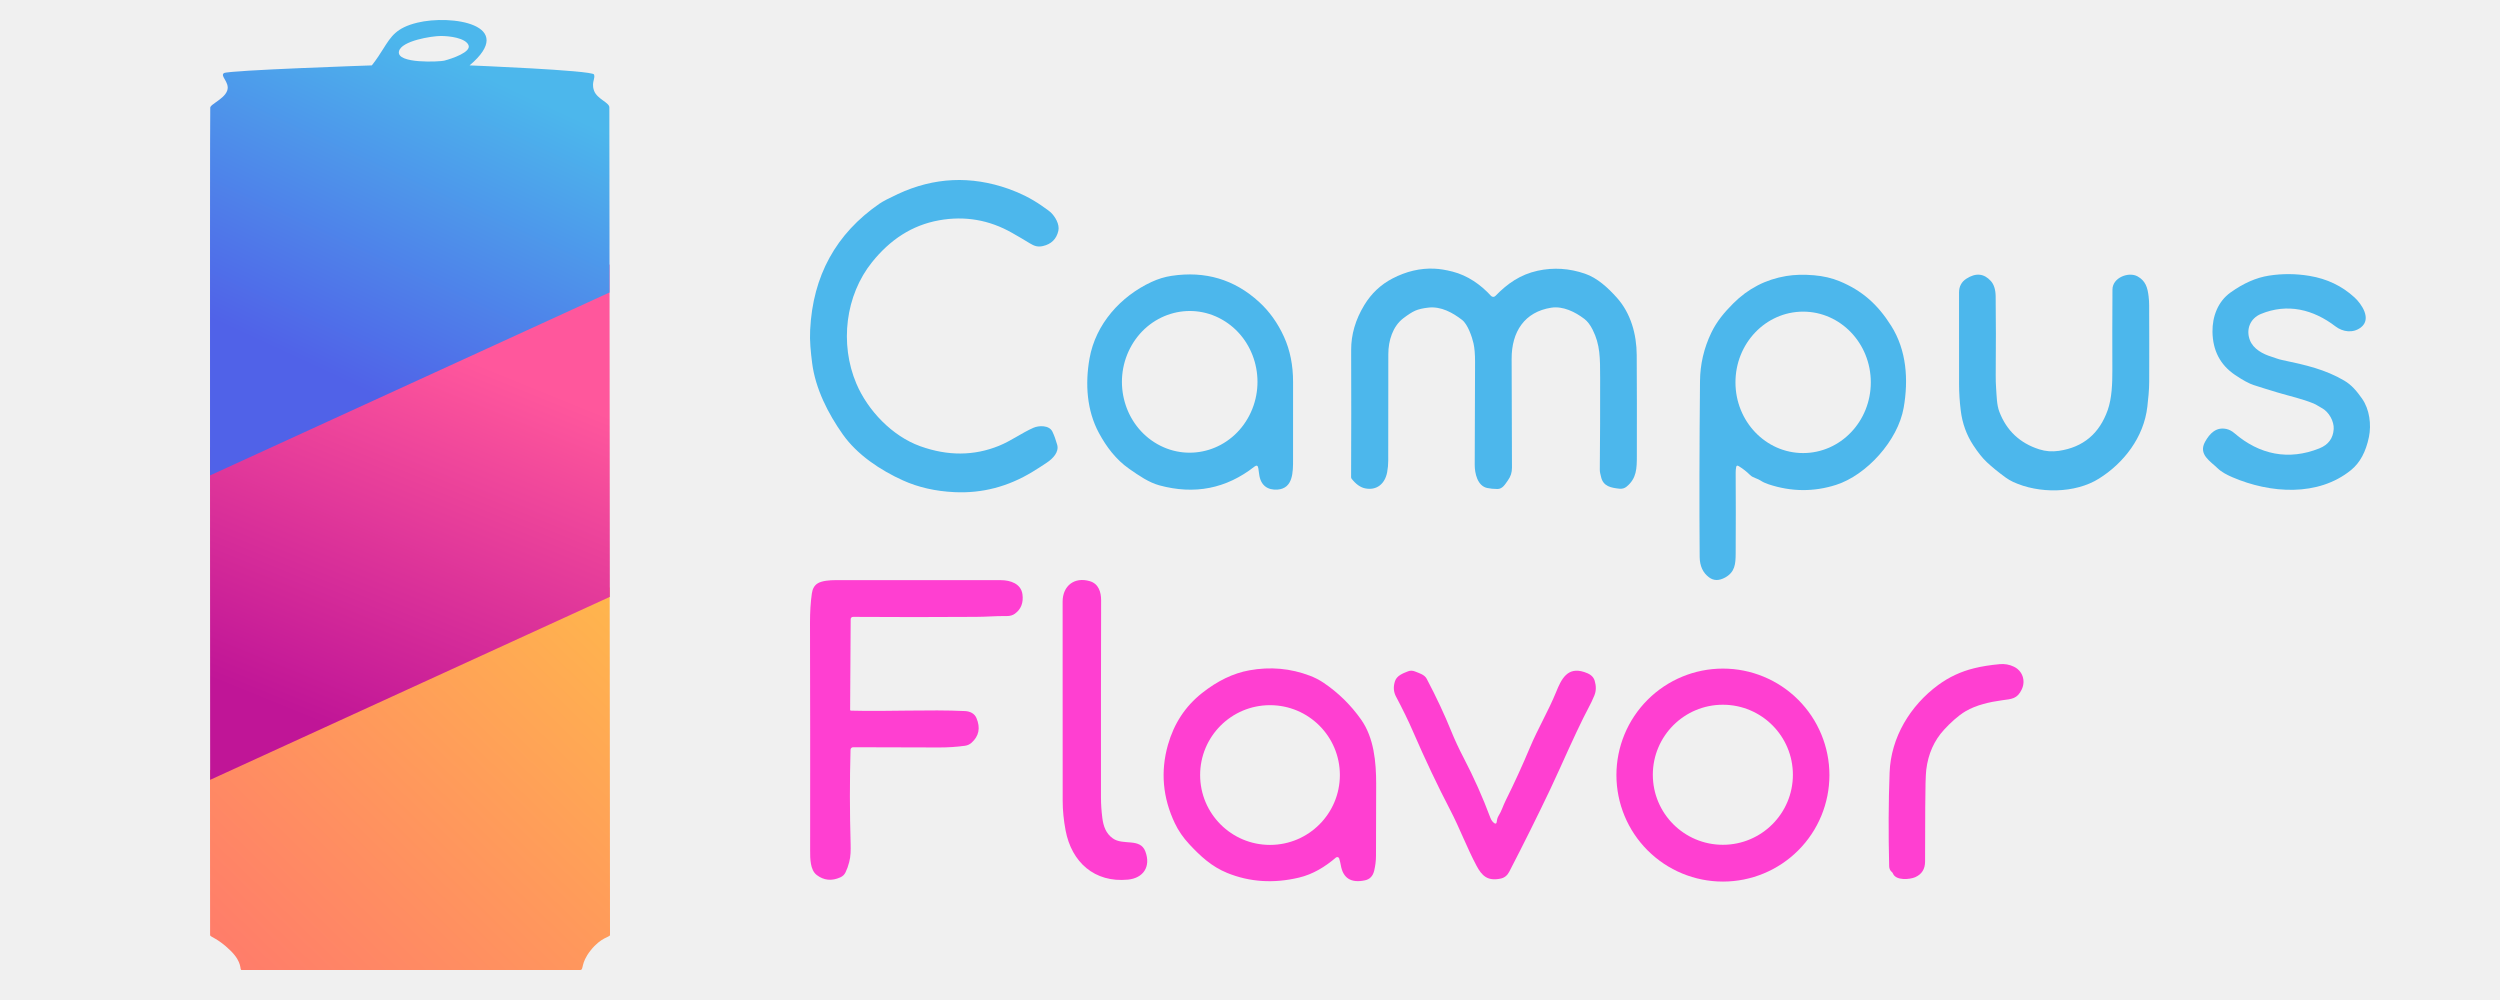
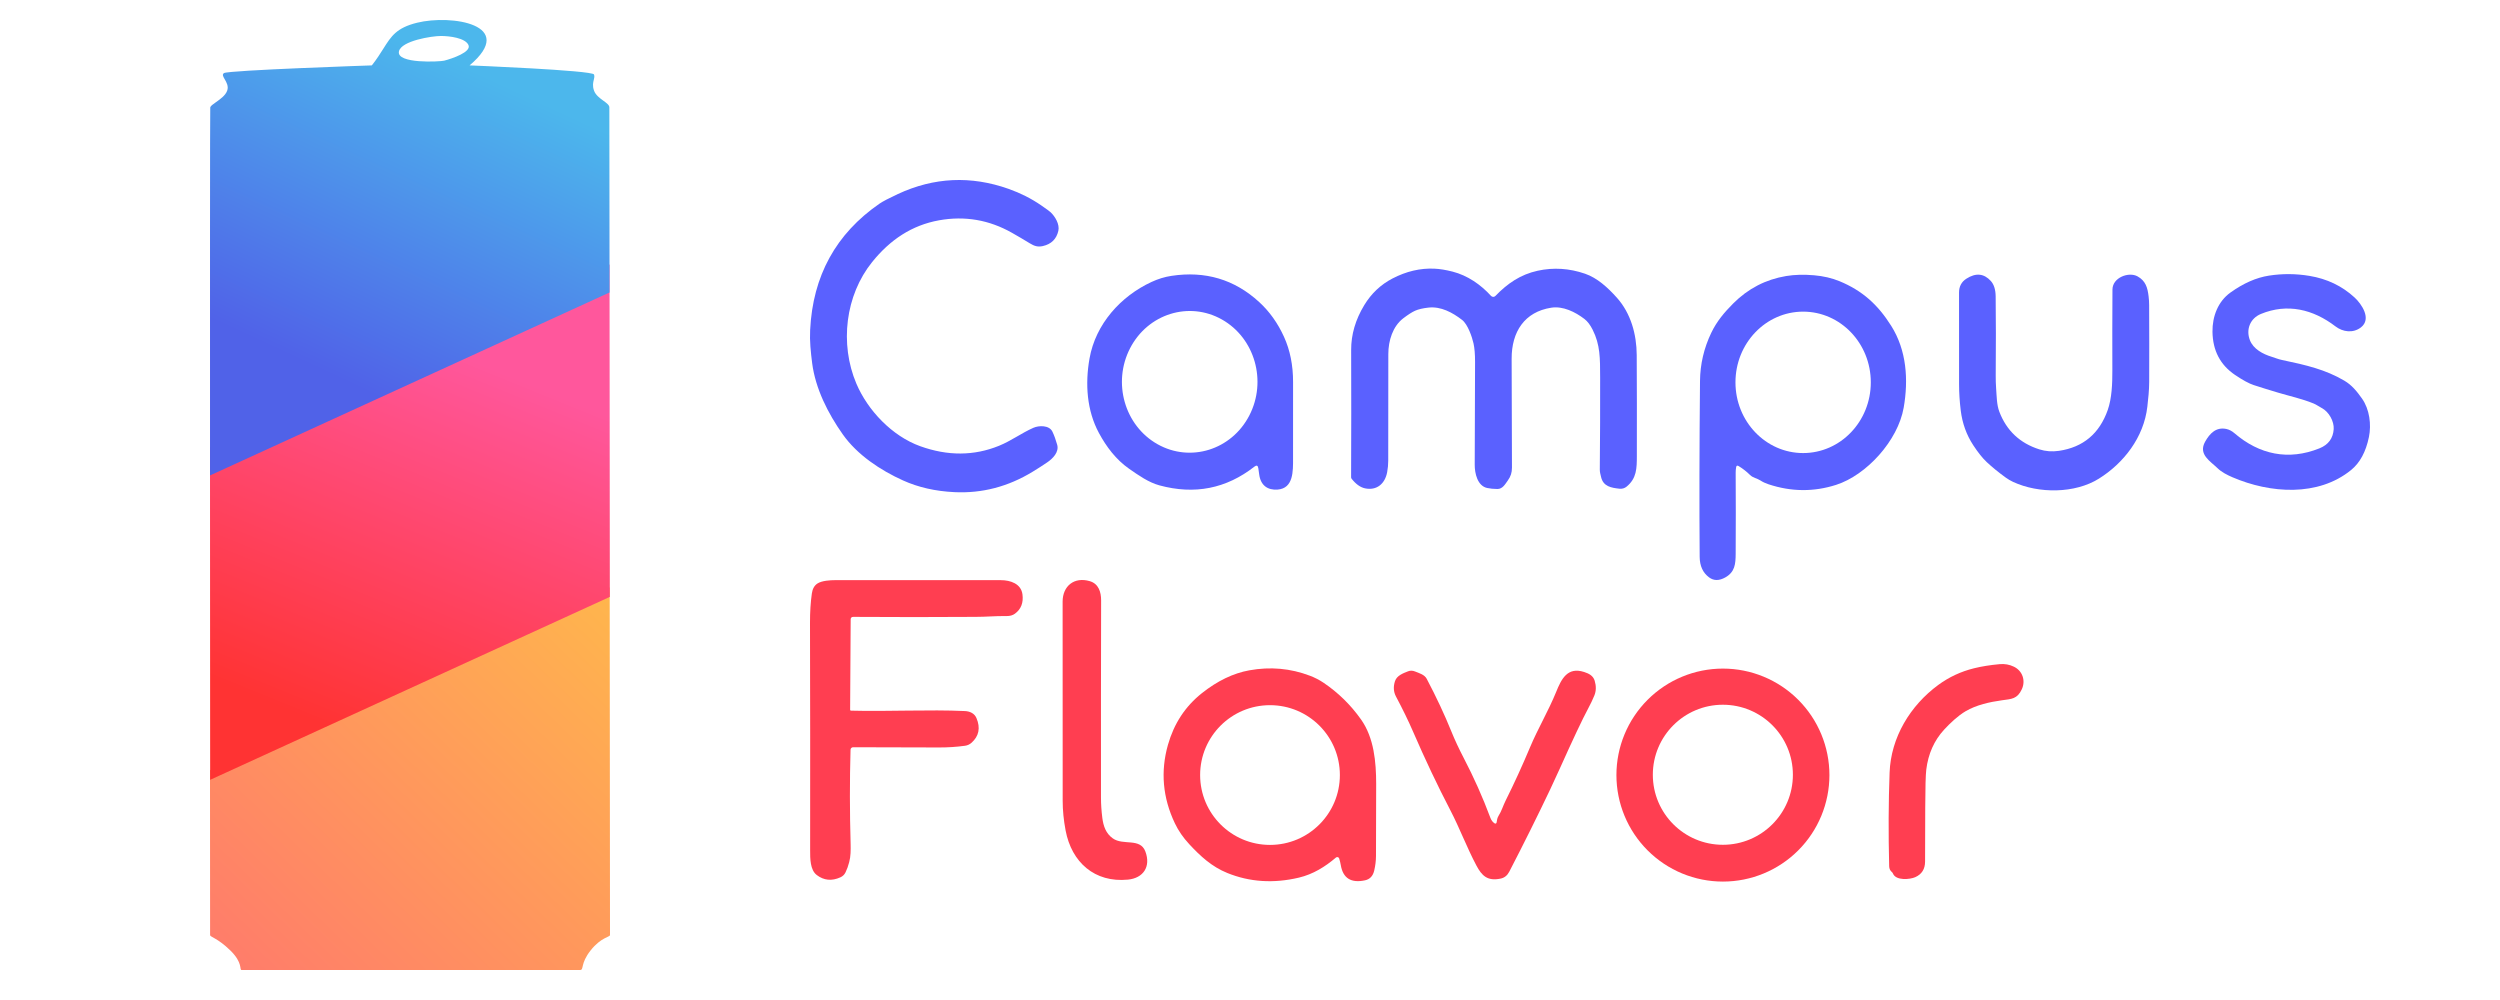
<svg xmlns="http://www.w3.org/2000/svg" width="250" height="100" viewBox="0 0 250 100" fill="none">
-   <g clip-path="url(#clip0_3_48)">
-     <path d="M90.293 48.04C88.061 47.031 85.73 45.494 84.279 43.439C82.787 41.327 81.548 38.861 81.217 36.33C81.144 35.777 81.085 35.216 81.04 34.65C80.997 34.106 80.989 33.557 81.015 33C81.28 27.587 83.591 23.376 87.948 20.367C88.277 20.142 88.892 19.82 89.792 19.401C93.401 17.724 97.089 17.553 100.856 18.886C102.045 19.307 103.134 19.857 104.121 20.537C104.643 20.896 104.959 21.128 105.068 21.232C105.509 21.649 105.983 22.43 105.835 23.083C105.647 23.907 105.13 24.415 104.282 24.607C103.776 24.721 103.433 24.609 102.964 24.321C102.418 23.985 101.827 23.638 101.192 23.278C98.909 21.985 96.481 21.569 93.908 22.03C91.183 22.521 89.009 23.975 87.212 26.207C84.537 29.529 83.95 34.382 85.635 38.359C86.775 41.046 89.21 43.608 92.022 44.62C94.772 45.61 97.399 45.597 99.903 44.578C101.129 44.078 102.154 43.305 103.335 42.782C103.883 42.538 104.923 42.5 105.243 43.167C105.421 43.54 105.58 43.977 105.72 44.478C105.923 45.212 105.277 45.862 104.718 46.239C104.258 46.552 103.776 46.861 103.273 47.168C100.822 48.665 98.214 49.348 95.449 49.215C93.541 49.125 91.823 48.733 90.293 48.04Z" fill="#4CB7EC" />
-     <path d="M160.108 47.701C160.052 47.444 159.978 47.241 159.98 46.959C160.009 43.854 160.021 40.787 160.014 37.759C160.009 35.812 160.029 34.484 159.259 32.961C159.018 32.484 158.747 32.131 158.447 31.9C157.52 31.188 156.291 30.587 155.125 30.77C152.465 31.186 151.154 33.163 151.164 35.883C151.179 39.529 151.189 43.152 151.196 46.751C151.196 47.269 151.075 47.644 150.777 48.056C150.504 48.434 150.258 48.9 149.74 48.9C149.359 48.899 149.017 48.865 148.713 48.798C147.745 48.585 147.468 47.333 147.472 46.473C147.486 43.075 147.497 39.646 147.506 36.186C147.507 35.418 147.455 34.802 147.351 34.338C147.21 33.707 146.782 32.433 146.208 31.991C145.244 31.247 144.091 30.625 142.855 30.759C142.293 30.819 141.841 30.925 141.501 31.077C141.197 31.215 140.807 31.465 140.331 31.827C139.275 32.632 138.834 34.061 138.832 35.405C138.824 39.114 138.821 42.67 138.823 46.072C138.823 46.449 138.787 46.829 138.717 47.213C138.5 48.384 137.67 49.077 136.508 48.835C136.039 48.738 135.591 48.419 135.163 47.877C135.129 47.833 135.11 47.778 135.11 47.721C135.129 43.465 135.131 39.226 135.116 35.004C135.109 33.461 135.546 31.964 136.427 30.512C137.134 29.346 138.076 28.457 139.254 27.846C140.634 27.131 142.028 26.804 143.437 26.866C143.97 26.889 144.576 26.988 145.255 27.161C146.75 27.545 148.067 28.452 149.101 29.588C149.129 29.619 149.163 29.643 149.201 29.66C149.238 29.678 149.279 29.687 149.319 29.688C149.36 29.688 149.401 29.68 149.439 29.665C149.477 29.649 149.511 29.625 149.54 29.595C150.764 28.33 152.056 27.448 153.774 27.072C155.351 26.729 156.93 26.829 158.509 27.373C159.72 27.791 160.766 28.739 161.698 29.782C163.086 31.339 163.661 33.433 163.672 35.507C163.69 38.57 163.694 41.937 163.685 45.609C163.683 46.837 163.666 47.837 162.664 48.66C162.455 48.832 162.211 48.902 161.934 48.87C161.139 48.78 160.325 48.658 160.108 47.701Z" fill="#4CB7EC" />
-     <path d="M227.168 35.678C227.507 35.78 227.809 35.916 228.167 35.991C230.653 36.51 232.552 36.963 234.424 38.061C235.185 38.508 235.688 39.132 236.2 39.856C236.955 40.925 237.149 42.456 236.893 43.701C236.59 45.177 235.998 46.276 235.117 46.996C231.813 49.692 227.02 49.348 223.249 47.726C222.727 47.502 222.162 47.218 221.751 46.817C221.03 46.114 219.8 45.441 220.512 44.17C220.979 43.335 221.618 42.68 222.635 42.897C222.915 42.957 223.182 43.096 223.437 43.314C225.935 45.463 228.849 46.077 231.943 44.835C232.837 44.475 233.312 43.834 233.369 42.91C233.416 42.147 232.906 41.18 232.164 40.797C231.885 40.653 231.651 40.468 231.357 40.348C230.169 39.864 228.975 39.614 227.773 39.254C226.923 39 226.121 38.751 225.366 38.506C224.9 38.354 224.28 38.016 223.505 37.494C222.026 36.497 221.274 35.058 221.248 33.176C221.228 31.639 221.804 30.145 223.043 29.256C224.343 28.323 225.631 27.758 226.907 27.561C228.243 27.354 229.587 27.363 230.941 27.587C232.705 27.878 234.212 28.601 235.462 29.754C236.157 30.395 237.191 31.891 236.093 32.739C235.317 33.34 234.288 33.206 233.55 32.641C231.312 30.929 228.737 30.305 226.091 31.395C225.036 31.83 224.571 32.919 224.987 34.011C225.328 34.902 226.289 35.41 227.168 35.678Z" fill="#4CB7EC" />
-     <path d="M201.312 48.192C201.054 48.073 200.806 47.927 200.57 47.755C199.854 47.237 199.226 46.725 198.685 46.22C198.262 45.826 197.809 45.261 197.327 44.524C196.649 43.491 196.231 42.333 196.074 41.05C195.964 40.155 195.908 39.285 195.907 38.44C195.904 35.411 195.903 32.349 195.903 29.253C195.903 28.646 196.149 28.184 196.641 27.868C197.582 27.263 198.396 27.341 199.084 28.1C199.397 28.447 199.558 28.96 199.566 29.641C199.595 32.013 199.597 34.645 199.572 37.537C199.568 37.983 199.582 38.421 199.613 38.85C199.672 39.615 199.666 40.471 199.934 41.174C200.656 43.063 201.988 44.317 203.93 44.935C204.56 45.136 205.218 45.185 205.906 45.083C208.32 44.723 209.943 43.361 210.775 40.997C211.182 39.843 211.24 38.354 211.235 37.082C211.225 34.386 211.229 31.675 211.246 28.948C211.254 27.756 212.87 27.154 213.746 27.632C214.563 28.079 214.759 28.765 214.861 29.643C214.896 29.942 214.914 30.231 214.915 30.509C214.928 33.081 214.929 35.645 214.919 38.202C214.915 39.031 214.829 39.849 214.736 40.656C214.388 43.742 212.357 46.326 209.886 47.867C207.502 49.357 203.882 49.381 201.312 48.192Z" fill="#4CB7EC" />
-     <path fill-rule="evenodd" clip-rule="evenodd" d="M125.444 46.661C125.66 46.493 125.789 46.547 125.832 46.824C125.861 47.008 125.89 47.213 125.919 47.438C126.058 48.538 126.768 49.036 127.766 48.958C129.313 48.835 129.309 47.202 129.305 45.938C129.305 45.901 129.305 45.865 129.305 45.828C129.301 43.446 129.302 40.904 129.307 38.202C129.31 36.526 129.008 35.019 128.401 33.684C127.776 32.309 126.948 31.149 125.917 30.204C123.451 27.942 120.523 27.07 117.136 27.587C116.473 27.688 115.812 27.89 115.154 28.195C112.071 29.622 109.56 32.402 108.952 35.849C108.5 38.403 108.684 41.07 109.897 43.307C110.639 44.679 111.589 45.952 112.907 46.873L112.933 46.892C113.891 47.559 114.874 48.244 115.938 48.535C119.456 49.492 122.625 48.868 125.444 46.661ZM115.746 44.417C112.454 42.557 111.23 38.26 113.011 34.818C114.792 31.376 118.905 30.093 122.196 31.952C125.488 33.812 126.712 38.11 124.931 41.552C123.15 44.994 119.037 46.276 115.746 44.417Z" fill="#4CB7EC" />
-     <path fill-rule="evenodd" clip-rule="evenodd" d="M173.567 47.291C173.565 47.103 173.58 46.914 173.612 46.724C173.639 46.563 173.721 46.523 173.857 46.604C174.275 46.857 174.658 47.156 175.007 47.501C175.182 47.673 175.388 47.753 175.597 47.835C175.748 47.895 175.902 47.955 176.047 48.05C176.277 48.201 176.548 48.328 176.859 48.43C179.124 49.182 181.374 49.201 183.608 48.487C186.648 47.515 189.791 44.067 190.368 40.771C190.857 37.972 190.663 35.026 189.117 32.578C187.767 30.438 186.216 29.057 183.951 28.12C183.187 27.805 182.335 27.607 181.395 27.526C180.38 27.439 179.456 27.465 178.622 27.602C176.573 27.944 174.807 28.857 173.324 30.344C172.45 31.22 171.683 32.117 171.124 33.286C170.392 34.817 170.017 36.421 170.001 38.098C169.938 44.75 169.927 50.614 169.967 55.688C169.975 56.596 170.29 57.281 170.913 57.741C171.379 58.086 171.918 58.086 172.533 57.741C173.491 57.2 173.559 56.407 173.567 55.397C173.584 52.604 173.584 49.902 173.567 47.291ZM187.081 38.235C187.081 42.141 184.051 45.306 180.313 45.306C176.576 45.306 173.546 42.141 173.546 38.235C173.546 34.33 176.576 31.164 180.313 31.164C184.051 31.164 187.081 34.33 187.081 38.235Z" fill="#4CB7EC" />
-     <path d="M85.114 71.065C88.732 71.166 92.941 70.937 96.489 71.106C96.992 71.129 97.447 71.335 97.647 71.811C98.061 72.79 97.896 73.611 97.154 74.275C96.966 74.442 96.749 74.542 96.502 74.576C95.661 74.691 94.799 74.748 93.915 74.747C91.022 74.742 88.154 74.734 85.31 74.724C85.243 74.724 85.179 74.75 85.131 74.796C85.083 74.843 85.055 74.906 85.054 74.973C84.967 78.051 84.97 81.196 85.063 84.409C85.072 84.695 85.07 84.995 85.055 85.311C85.043 85.612 84.997 85.913 84.919 86.215C84.823 86.59 84.702 86.929 84.554 87.232C84.442 87.462 84.271 87.628 84.041 87.732C83.176 88.122 82.388 88.046 81.677 87.504C81.012 86.997 81.012 85.862 81.014 85.045C81.024 77.13 81.019 69.541 81 62.278C80.998 61.207 81.059 60.23 81.185 59.346C81.251 58.879 81.441 58.545 81.754 58.345C82.19 58.065 83.016 58.016 83.533 58.014C88.889 58.01 94.407 58.011 100.087 58.016C101.046 58.018 102.105 58.374 102.245 59.429C102.358 60.271 102.108 60.917 101.495 61.368C101.276 61.531 100.995 61.611 100.651 61.607C100.111 61.602 99.582 61.613 99.065 61.642C98.576 61.668 98.069 61.683 97.543 61.687C93.472 61.715 89.401 61.716 85.33 61.688C85.156 61.687 85.069 61.773 85.067 61.947L85.013 70.962C85.011 71.029 85.045 71.064 85.114 71.065Z" fill="#FF3FD1" />
-     <path d="M110.232 81.787C110.335 82.606 110.588 83.346 111.278 83.836C112.322 84.583 114.015 83.754 114.538 85.152C115.108 86.677 114.323 87.814 112.791 87.963C109.462 88.286 107.16 86.225 106.56 83.047C106.367 82.025 106.269 81.04 106.268 80.092C106.258 73.624 106.256 66.98 106.262 60.159C106.264 58.615 107.407 57.653 108.982 58.117C109.867 58.378 110.114 59.214 110.112 60.038C110.096 66.254 110.092 72.834 110.098 79.777C110.099 80.42 110.144 81.09 110.232 81.787Z" fill="#FF3FD1" />
-     <path d="M191.522 87.718C190.998 87.95 189.59 88.091 189.293 87.349C189.272 87.296 189.239 87.25 189.195 87.213C189.017 87.065 188.924 86.871 188.917 86.629C188.834 83.35 188.849 80.226 188.96 77.257C189.09 73.736 191.025 70.554 193.826 68.495C194.901 67.706 196.096 67.149 197.411 66.825C198.16 66.639 199.015 66.503 199.976 66.415C200.474 66.369 200.947 66.455 201.393 66.671C202.25 67.085 202.581 68.057 202.186 68.917C201.729 69.91 201.156 69.895 200.205 70.027C198.961 70.198 197.631 70.495 196.564 71.121C195.801 71.567 194.995 72.331 194.411 72.966C193.415 74.05 192.82 75.383 192.627 76.967C192.565 77.482 192.53 78.746 192.524 80.758C192.519 82.578 192.513 84.377 192.508 86.155C192.507 86.907 192.178 87.428 191.522 87.718Z" fill="#FF3FD1" />
-     <path d="M149.467 82.341C149.484 82.352 149.504 82.359 149.525 82.361C149.545 82.362 149.566 82.358 149.585 82.35C149.604 82.341 149.621 82.328 149.633 82.312C149.646 82.295 149.654 82.276 149.657 82.255C149.692 82.028 149.727 81.789 149.851 81.591C150.155 81.118 150.306 80.576 150.561 80.064C151.414 78.355 152.227 76.579 153.001 74.736C153.794 72.846 154.848 71.082 155.61 69.207C156.129 67.925 156.734 66.656 158.409 67.198C158.878 67.35 159.313 67.56 159.467 68.069C159.629 68.606 159.619 69.098 159.438 69.545C159.268 69.961 159.059 70.399 158.812 70.859C158.244 71.915 157.305 73.905 155.993 76.829C155.678 77.532 155.36 78.222 155.038 78.9C153.727 81.657 152.354 84.417 150.921 87.18C150.726 87.554 150.44 87.781 150.061 87.86C148.751 88.136 148.183 87.576 147.643 86.558C146.677 84.738 145.971 82.827 145.042 81.04C143.757 78.573 142.507 75.934 141.29 73.126C140.841 72.09 140.278 70.933 139.6 69.656C139.351 69.185 139.318 68.672 139.499 68.116C139.682 67.556 140.31 67.326 140.805 67.132C141.028 67.044 141.262 67.049 141.505 67.148C141.914 67.315 142.446 67.457 142.668 67.875C143.631 69.702 144.453 71.456 145.133 73.138C145.477 73.985 145.885 74.862 146.358 75.77C147.383 77.733 148.276 79.736 149.037 81.779C149.13 82.031 149.273 82.218 149.467 82.341Z" fill="#FF3FD1" />
-     <path fill-rule="evenodd" clip-rule="evenodd" d="M179.823 85.039C181.82 83.042 182.942 80.333 182.942 77.508C182.942 74.684 181.82 71.975 179.823 69.978C177.826 67.981 175.117 66.859 172.292 66.859C169.468 66.859 166.759 67.981 164.762 69.978C162.764 71.975 161.642 74.684 161.642 77.508C161.642 80.333 162.764 83.042 164.762 85.039C166.759 87.036 169.468 88.158 172.292 88.158C175.117 88.158 177.826 87.036 179.823 85.039ZM179.289 77.476C179.289 81.344 176.153 84.479 172.286 84.479C168.418 84.479 165.283 81.344 165.283 77.476C165.283 73.609 168.418 70.474 172.286 70.474C176.153 70.474 179.289 73.609 179.289 77.476Z" fill="#FF3FD1" />
-     <path fill-rule="evenodd" clip-rule="evenodd" d="M133.868 85.764C133.892 85.788 133.909 85.817 133.919 85.849C133.99 86.081 134.044 86.306 134.081 86.523C134.305 87.826 135.111 88.329 136.499 88.032C136.986 87.928 137.294 87.604 137.421 87.06C137.537 86.564 137.597 86.077 137.599 85.6C137.612 83.46 137.618 81.057 137.617 78.391C137.615 76.204 137.403 73.782 136.104 71.947C135.073 70.491 133.826 69.269 132.366 68.282C131.946 67.998 131.487 67.761 130.989 67.572C129.044 66.832 127.025 66.652 124.933 67.032C123.324 67.323 121.742 68.085 120.188 69.318C118.529 70.635 117.398 72.356 116.795 74.482C116.038 77.154 116.27 79.772 117.489 82.334C117.839 83.07 118.315 83.761 118.916 84.408C120.036 85.618 121.185 86.673 122.731 87.299C124.972 88.208 127.359 88.362 129.893 87.762C131.302 87.427 132.506 86.683 133.596 85.754C133.622 85.732 133.652 85.717 133.684 85.71C133.717 85.703 133.751 85.704 133.783 85.714C133.815 85.723 133.844 85.741 133.868 85.764ZM133.987 77.504C133.987 81.363 130.859 84.491 127 84.491C123.141 84.491 120.013 81.363 120.013 77.504C120.013 73.645 123.141 70.517 127 70.517C130.859 70.517 133.987 73.645 133.987 77.504Z" fill="#FF3FD1" />
-     <path d="M21.01 93.503L21.009 92.925C21.007 90.422 21.009 89.732 21 77.025L60.969 58.728C60.989 80.693 61 93.396 61 93.503C61 93.713 60.111 93.713 59.061 95.041C58.011 96.371 58.415 97 58.011 97H24.161C23.918 97 24.322 96.3 23.03 95.041C21.737 93.782 21.01 93.713 21.01 93.503Z" fill="url(#paint0_linear_3_48)" />
-     <path d="M60.953 26.449L21 44.746C21.002 55.239 21.008 67.631 21.015 77.984L60.983 59.687C60.972 47.274 60.961 34.511 60.953 26.449Z" fill="url(#paint1_linear_3_48)" />
-     <path fill-rule="evenodd" clip-rule="evenodd" d="M41.708 2.273C45.101 1.433 51.801 2.444 46.959 6.539C46.959 6.539 59.239 7.029 59.4 7.449C59.468 7.626 59.427 7.79 59.379 7.984C59.312 8.25 59.232 8.572 59.4 9.057C59.555 9.503 59.978 9.811 60.341 10.075C60.662 10.308 60.935 10.506 60.935 10.736C60.935 10.762 60.936 11.643 60.938 13.032C60.942 16.988 60.951 25.066 60.955 29.246L21.002 47.543C20.999 32.303 20.996 10.867 21.026 10.736C21.059 10.594 21.298 10.426 21.59 10.222C22.015 9.924 22.553 9.547 22.722 9.057C22.873 8.621 22.651 8.237 22.473 7.93C22.315 7.657 22.192 7.444 22.399 7.309C22.84 7.022 37.184 6.539 37.184 6.539C37.676 5.915 38.023 5.363 38.33 4.875C39.127 3.61 39.648 2.782 41.708 2.273ZM44.083 3.598C43.194 3.598 40.14 4.075 39.897 5.13C39.603 6.41 44.013 6.172 44.416 6.067C45.227 5.857 47.167 5.198 46.845 4.499C46.522 3.796 44.972 3.598 44.083 3.598Z" fill="url(#paint2_linear_3_48)" />
-   </g>
+   <rect width="250" height="100" fill="white" />
+   <path d="M90.293 48.04C88.061 47.031 85.73 45.494 84.279 43.439C82.787 41.327 81.548 38.861 81.217 36.33C81.144 35.777 81.085 35.216 81.04 34.65C80.997 34.106 80.989 33.557 81.015 33C81.28 27.587 83.591 23.376 87.948 20.367C88.277 20.142 88.892 19.82 89.792 19.401C93.401 17.724 97.089 17.553 100.856 18.886C102.045 19.307 103.134 19.857 104.121 20.537C104.643 20.896 104.959 21.128 105.068 21.232C105.509 21.649 105.983 22.43 105.835 23.083C105.647 23.907 105.13 24.415 104.282 24.607C103.776 24.721 103.433 24.609 102.964 24.321C102.418 23.985 101.827 23.638 101.192 23.278C98.909 21.985 96.481 21.569 93.908 22.03C91.183 22.521 89.009 23.975 87.212 26.207C84.537 29.529 83.95 34.382 85.635 38.359C86.775 41.046 89.21 43.608 92.022 44.62C94.772 45.61 97.399 45.597 99.903 44.578C101.129 44.078 102.154 43.305 103.335 42.782C103.883 42.538 104.923 42.5 105.243 43.167C105.421 43.54 105.58 43.977 105.72 44.478C105.923 45.212 105.277 45.862 104.718 46.239C104.258 46.552 103.776 46.861 103.273 47.168C100.822 48.665 98.214 49.348 95.449 49.215C93.541 49.125 91.823 48.733 90.293 48.04Z" fill="#5A61FF" />
+   <path d="M160.108 47.701C160.052 47.444 159.978 47.241 159.98 46.959C160.009 43.854 160.021 40.787 160.014 37.759C160.009 35.812 160.029 34.484 159.259 32.961C159.018 32.484 158.747 32.131 158.447 31.9C157.52 31.188 156.291 30.587 155.125 30.77C152.465 31.186 151.154 33.163 151.164 35.883C151.179 39.529 151.189 43.152 151.196 46.751C151.196 47.269 151.075 47.644 150.777 48.056C150.504 48.434 150.258 48.9 149.74 48.9C149.359 48.899 149.017 48.865 148.713 48.798C147.745 48.585 147.468 47.333 147.472 46.473C147.486 43.075 147.497 39.646 147.506 36.186C147.507 35.418 147.455 34.802 147.351 34.338C147.21 33.707 146.782 32.433 146.208 31.991C145.244 31.247 144.091 30.625 142.855 30.759C142.293 30.819 141.841 30.925 141.501 31.077C141.197 31.215 140.807 31.465 140.331 31.827C139.275 32.632 138.834 34.061 138.832 35.405C138.824 39.114 138.821 42.67 138.823 46.072C138.823 46.449 138.787 46.829 138.717 47.213C138.5 48.384 137.67 49.077 136.508 48.835C136.039 48.738 135.591 48.419 135.163 47.877C135.129 47.833 135.11 47.778 135.11 47.721C135.129 43.465 135.131 39.226 135.116 35.004C135.109 33.461 135.546 31.964 136.427 30.512C137.134 29.346 138.076 28.457 139.254 27.846C140.634 27.131 142.028 26.804 143.437 26.866C143.97 26.889 144.576 26.988 145.255 27.161C146.75 27.545 148.067 28.452 149.101 29.588C149.129 29.619 149.163 29.643 149.201 29.66C149.238 29.678 149.279 29.687 149.319 29.688C149.36 29.688 149.401 29.68 149.439 29.665C149.477 29.649 149.511 29.625 149.54 29.595C150.764 28.33 152.056 27.448 153.774 27.072C155.351 26.729 156.93 26.829 158.509 27.373C159.72 27.791 160.766 28.739 161.698 29.782C163.086 31.339 163.661 33.433 163.672 35.507C163.69 38.57 163.694 41.937 163.685 45.609C163.683 46.837 163.666 47.837 162.664 48.66C162.455 48.832 162.211 48.902 161.934 48.87C161.139 48.78 160.325 48.658 160.108 47.701Z" fill="#5A61FF" />
+   <path d="M227.168 35.678C227.507 35.78 227.809 35.916 228.167 35.991C230.653 36.51 232.552 36.963 234.424 38.061C235.185 38.508 235.688 39.132 236.2 39.856C236.955 40.925 237.149 42.456 236.893 43.701C236.59 45.177 235.998 46.276 235.117 46.996C231.813 49.692 227.02 49.348 223.249 47.726C222.727 47.502 222.162 47.218 221.751 46.817C221.03 46.114 219.8 45.441 220.512 44.17C220.979 43.335 221.618 42.68 222.635 42.897C222.915 42.957 223.182 43.096 223.437 43.314C225.935 45.463 228.849 46.077 231.943 44.835C232.837 44.475 233.312 43.834 233.369 42.91C233.416 42.147 232.906 41.18 232.164 40.797C231.885 40.653 231.651 40.468 231.357 40.348C230.169 39.864 228.975 39.614 227.773 39.254C226.923 39 226.121 38.751 225.366 38.506C224.9 38.354 224.28 38.016 223.505 37.494C222.026 36.497 221.274 35.058 221.248 33.176C221.228 31.639 221.804 30.145 223.043 29.256C224.343 28.323 225.631 27.758 226.907 27.561C228.243 27.354 229.587 27.363 230.941 27.587C232.705 27.878 234.212 28.601 235.462 29.754C236.157 30.395 237.191 31.891 236.093 32.739C235.317 33.34 234.288 33.206 233.55 32.641C231.312 30.929 228.737 30.305 226.091 31.395C225.036 31.83 224.571 32.919 224.987 34.011C225.328 34.902 226.289 35.41 227.168 35.678Z" fill="#5A61FF" />
+   <path d="M125.832 46.824C125.789 46.547 125.66 46.493 125.444 46.661C122.625 48.868 119.456 49.492 115.938 48.535C114.864 48.241 113.873 47.547 112.907 46.873C111.589 45.952 110.639 44.679 109.897 43.307C108.684 41.07 108.5 38.403 108.952 35.849C109.56 32.402 112.071 29.622 115.154 28.195C115.812 27.89 116.473 27.688 117.136 27.587C120.523 27.07 123.451 27.942 125.917 30.204C126.948 31.149 127.776 32.309 128.401 33.684C129.008 35.019 129.31 36.526 129.307 38.202C129.302 40.904 129.301 43.446 129.305 45.828C129.307 47.106 129.358 48.832 127.766 48.958C126.768 49.036 126.058 48.538 125.919 47.438C125.89 47.213 125.861 47.008 125.832 46.824Z" fill="#5A61FF" />
+   <path d="M201.312 48.192C201.054 48.073 200.806 47.927 200.57 47.755C199.854 47.237 199.226 46.725 198.685 46.22C198.262 45.826 197.809 45.261 197.327 44.524C196.649 43.491 196.231 42.333 196.074 41.05C195.964 40.155 195.908 39.285 195.907 38.44C195.904 35.411 195.903 32.349 195.903 29.253C195.903 28.646 196.149 28.184 196.641 27.868C197.582 27.263 198.396 27.341 199.084 28.1C199.397 28.447 199.558 28.96 199.566 29.641C199.595 32.013 199.597 34.645 199.572 37.537C199.568 37.983 199.582 38.421 199.613 38.85C199.672 39.615 199.666 40.471 199.934 41.174C200.656 43.063 201.988 44.317 203.93 44.935C204.56 45.136 205.218 45.185 205.906 45.083C208.32 44.723 209.943 43.361 210.775 40.997C211.182 39.843 211.24 38.354 211.235 37.082C211.225 34.386 211.229 31.675 211.246 28.948C211.254 27.756 212.87 27.154 213.746 27.632C214.563 28.079 214.759 28.765 214.861 29.643C214.896 29.942 214.914 30.231 214.915 30.509C214.928 33.081 214.929 35.645 214.919 38.202C214.915 39.031 214.829 39.849 214.736 40.656C214.388 43.742 212.357 46.326 209.886 47.867C207.502 49.357 203.882 49.381 201.312 48.192Z" fill="#5A61FF" />
+   <path d="M173.612 46.724C173.58 46.914 173.565 47.103 173.567 47.291C173.584 49.902 173.584 52.604 173.567 55.397C173.559 56.407 173.491 57.2 172.533 57.741C171.918 58.086 171.379 58.086 170.913 57.741C170.29 57.281 169.975 56.596 169.967 55.688C169.927 50.614 169.938 44.75 170.001 38.098C170.017 36.421 170.392 34.817 171.124 33.286C171.683 32.117 172.45 31.22 173.324 30.344C174.807 28.857 176.573 27.944 178.622 27.602C179.456 27.465 180.38 27.439 181.395 27.526C182.335 27.607 183.187 27.805 183.951 28.12C186.216 29.057 187.767 30.438 189.117 32.578C190.663 35.026 190.857 37.972 190.368 40.771C189.791 44.067 186.648 47.515 183.608 48.487C181.374 49.201 179.124 49.182 176.859 48.43C176.548 48.328 176.277 48.201 176.047 48.05C175.701 47.822 175.309 47.797 175.007 47.501C174.658 47.156 174.275 46.857 173.857 46.604C173.721 46.523 173.639 46.563 173.612 46.724Z" fill="#5A61FF" />
+   <path d="M113.011 34.818C111.23 38.26 112.454 42.557 115.746 44.417C119.037 46.276 123.15 44.994 124.931 41.552C126.712 38.11 125.488 33.812 122.196 31.952C118.905 30.093 114.792 31.376 113.011 34.818Z" fill="white" />
+   <path d="M180.313 45.306C184.051 45.306 187.081 42.141 187.081 38.235C187.081 34.33 184.051 31.164 180.313 31.164C176.576 31.164 173.546 34.33 173.546 38.235C173.546 42.141 176.576 45.306 180.313 45.306Z" fill="white" />
+   <path d="M85.114 71.065C88.732 71.166 92.941 70.937 96.489 71.106C96.992 71.129 97.447 71.335 97.647 71.811C98.061 72.79 97.896 73.611 97.154 74.275C96.966 74.442 96.749 74.542 96.502 74.576C95.661 74.691 94.799 74.748 93.915 74.747C91.022 74.742 88.154 74.734 85.31 74.724C85.243 74.724 85.179 74.75 85.131 74.796C85.083 74.843 85.055 74.906 85.054 74.973C84.967 78.051 84.97 81.196 85.063 84.409C85.072 84.694 85.07 84.995 85.055 85.311C85.043 85.612 84.997 85.913 84.919 86.215C84.823 86.59 84.702 86.929 84.554 87.232C84.442 87.462 84.271 87.628 84.041 87.732C83.176 88.122 82.388 88.046 81.677 87.504C81.012 86.997 81.012 85.862 81.014 85.045C81.024 77.13 81.019 69.541 81 62.278C80.998 61.207 81.059 60.23 81.185 59.346C81.251 58.879 81.441 58.545 81.754 58.344C82.19 58.065 83.016 58.016 83.533 58.014C88.889 58.01 94.407 58.011 100.087 58.016C101.046 58.018 102.105 58.374 102.245 59.429C102.358 60.27 102.108 60.917 101.495 61.368C101.276 61.531 100.995 61.611 100.651 61.607C100.111 61.602 99.582 61.613 99.065 61.642C98.576 61.668 98.069 61.683 97.543 61.687C93.472 61.715 89.401 61.716 85.33 61.688C85.156 61.687 85.069 61.773 85.067 61.947L85.013 70.962C85.011 71.029 85.045 71.064 85.114 71.065Z" fill="#FF3E51" />
+   <path d="M110.232 81.787C110.335 82.606 110.588 83.346 111.278 83.836C112.322 84.583 114.015 83.754 114.538 85.152C115.108 86.677 114.323 87.814 112.791 87.963C109.462 88.286 107.16 86.225 106.56 83.047C106.367 82.025 106.269 81.04 106.268 80.092C106.258 73.624 106.256 66.98 106.262 60.159C106.264 58.615 107.407 57.653 108.982 58.117C109.867 58.378 110.114 59.214 110.112 60.038C110.096 66.254 110.092 72.834 110.098 79.777C110.099 80.42 110.144 81.09 110.232 81.787Z" fill="#FF3E51" />
+   <path d="M191.522 87.718C190.998 87.95 189.59 88.091 189.293 87.349C189.272 87.296 189.239 87.25 189.195 87.213C189.017 87.065 188.924 86.871 188.917 86.63C188.834 83.35 188.849 80.226 188.96 77.257C189.09 73.736 191.025 70.554 193.826 68.495C194.901 67.706 196.096 67.149 197.411 66.825C198.16 66.639 199.015 66.503 199.976 66.415C200.474 66.369 200.947 66.455 201.393 66.671C202.25 67.085 202.581 68.057 202.186 68.917C201.729 69.91 201.156 69.895 200.205 70.027C198.961 70.198 197.631 70.495 196.564 71.121C195.801 71.567 194.995 72.331 194.411 72.966C193.415 74.05 192.82 75.383 192.627 76.967C192.565 77.482 192.53 78.746 192.524 80.758C192.519 82.578 192.513 84.377 192.508 86.155C192.507 86.907 192.178 87.428 191.522 87.718Z" fill="#FF3E51" />
+   <path d="M133.919 85.849C133.909 85.817 133.892 85.788 133.868 85.764C133.844 85.741 133.815 85.723 133.783 85.714C133.751 85.704 133.717 85.703 133.684 85.71C133.652 85.717 133.622 85.732 133.596 85.754C132.506 86.683 131.302 87.427 129.893 87.762C127.359 88.362 124.972 88.208 122.731 87.299C121.185 86.673 120.036 85.618 118.916 84.408C118.315 83.761 117.839 83.07 117.489 82.334C116.27 79.772 116.038 77.154 116.795 74.482C117.398 72.356 118.529 70.635 120.188 69.318C121.742 68.085 123.324 67.323 124.933 67.032C127.025 66.652 129.044 66.832 130.989 67.572C131.487 67.761 131.946 67.998 132.366 68.282C133.826 69.269 135.073 70.491 136.104 71.947C137.403 73.782 137.615 76.204 137.617 78.391C137.618 81.057 137.612 83.46 137.599 85.6C137.597 86.077 137.537 86.564 137.421 87.06C137.294 87.604 136.986 87.928 136.499 88.032C135.111 88.329 134.305 87.826 134.081 86.523C134.044 86.306 133.99 86.081 133.919 85.849Z" fill="#FF3E51" />
+   <path d="M182.942 77.508C182.942 80.333 181.82 83.042 179.823 85.039C177.826 87.036 175.117 88.158 172.292 88.158C169.468 88.158 166.759 87.036 164.762 85.039C162.764 83.042 161.642 80.333 161.642 77.508C161.642 74.684 162.764 71.975 164.762 69.978C166.759 67.981 169.468 66.859 172.292 66.859C175.117 66.859 177.826 67.981 179.823 69.978C181.82 71.975 182.942 74.684 182.942 77.508Z" fill="#FF3E51" />
+   <path d="M149.467 82.341C149.484 82.352 149.504 82.359 149.525 82.361C149.545 82.362 149.566 82.358 149.585 82.35C149.604 82.341 149.621 82.328 149.633 82.312C149.646 82.295 149.654 82.276 149.657 82.255C149.692 82.028 149.727 81.789 149.851 81.591C150.155 81.118 150.306 80.576 150.561 80.064C151.414 78.355 152.227 76.579 153.001 74.736C153.794 72.846 154.848 71.082 155.61 69.207C156.129 67.925 156.734 66.656 158.409 67.198C158.878 67.35 159.313 67.56 159.467 68.069C159.629 68.606 159.619 69.098 159.438 69.545C159.268 69.961 159.059 70.399 158.812 70.859C158.244 71.915 157.305 73.905 155.993 76.829C155.678 77.532 155.36 78.222 155.038 78.9C153.727 81.657 152.354 84.417 150.921 87.18C150.726 87.554 150.44 87.781 150.061 87.86C148.751 88.136 148.183 87.576 147.643 86.558C146.677 84.738 145.971 82.827 145.042 81.04C143.757 78.573 142.507 75.934 141.29 73.126C140.841 72.09 140.278 70.933 139.6 69.656C139.351 69.185 139.318 68.672 139.499 68.116C139.682 67.556 140.31 67.326 140.805 67.132C141.028 67.044 141.262 67.049 141.505 67.148C141.914 67.315 142.446 67.457 142.668 67.875C143.631 69.702 144.453 71.456 145.133 73.138C145.477 73.985 145.885 74.862 146.358 75.77C147.383 77.733 148.276 79.736 149.037 81.779C149.13 82.031 149.273 82.218 149.467 82.341Z" fill="#FF3E51" />
+   <path d="M172.286 84.479C176.153 84.479 179.289 81.344 179.289 77.476C179.289 73.609 176.153 70.474 172.286 70.474C168.418 70.474 165.283 73.609 165.283 77.476C165.283 81.344 168.418 84.479 172.286 84.479Z" fill="white" />
+   <path d="M127 84.491C130.859 84.491 133.987 81.363 133.987 77.504C133.987 73.645 130.859 70.517 127 70.517C123.141 70.517 120.013 73.645 120.013 77.504C120.013 81.363 123.141 84.491 127 84.491Z" fill="white" />
+   <path d="M21.01 93.503L21.009 92.925C21.007 90.422 21.009 89.732 21 77.025L60.969 58.728C60.989 80.693 61 93.396 61 93.503C61 93.713 60.111 93.713 59.061 95.041C58.011 96.371 58.415 97 58.011 97L24.161 97C23.918 97 24.322 96.3 23.03 95.041C21.737 93.782 21.01 93.713 21.01 93.503Z" fill="url(#paint0_linear_478_658)" />
+   <path d="M60.953 26.449L21 44.746C21.002 55.239 21.008 67.631 21.015 77.984L60.983 59.687C60.972 47.274 60.961 34.511 60.953 26.449Z" fill="url(#paint1_linear_478_658)" />
+   <path fill-rule="evenodd" clip-rule="evenodd" d="M41.708 2.273C45.101 1.433 51.8 2.444 46.959 6.539C46.959 6.539 59.239 7.029 59.4 7.449C59.468 7.626 59.427 7.79 59.379 7.984C59.312 8.25 59.232 8.572 59.4 9.057C59.555 9.503 59.978 9.811 60.341 10.075C60.662 10.308 60.935 10.506 60.935 10.736C60.935 10.762 60.936 11.643 60.938 13.032C60.942 16.988 60.951 25.066 60.955 29.246L21.002 47.543C20.999 32.303 20.996 10.867 21.026 10.736C21.059 10.594 21.298 10.426 21.59 10.222C22.015 9.924 22.553 9.547 22.722 9.057C22.873 8.621 22.651 8.237 22.473 7.93C22.315 7.657 22.192 7.444 22.399 7.309C22.84 7.022 37.184 6.539 37.184 6.539C37.676 5.915 38.023 5.363 38.33 4.875C39.127 3.61 39.648 2.782 41.708 2.273ZM44.083 3.598C43.194 3.598 40.14 4.075 39.897 5.13C39.603 6.41 44.013 6.172 44.416 6.067C45.227 5.857 47.167 5.198 46.845 4.499C46.522 3.796 44.972 3.598 44.083 3.598Z" fill="url(#paint2_linear_478_658)" />
  <defs>
-     <linearGradient id="paint0_linear_3_48" x1="61" y1="60.006" x2="24.977" y2="97.358" gradientUnits="userSpaceOnUse">
+     <linearGradient id="paint0_linear_478_658" x1="61" y1="60.006" x2="24.977" y2="97.358" gradientUnits="userSpaceOnUse">
      <stop stop-color="#FFB54D" />
      <stop offset="1" stop-color="#FF7D6A" />
    </linearGradient>
-     <linearGradient id="paint1_linear_3_48" x1="60.983" y1="41.626" x2="46.124" y2="78.126" gradientUnits="userSpaceOnUse">
+     <linearGradient id="paint1_linear_478_658" x1="60.983" y1="41.626" x2="46.124" y2="78.126" gradientUnits="userSpaceOnUse">
      <stop stop-color="#FF579C" />
-       <stop offset="1" stop-color="#C01597" />
+       <stop offset="1" stop-color="#FF3333" />
    </linearGradient>
-     <linearGradient id="paint2_linear_3_48" x1="59.896" y1="12.866" x2="45.738" y2="43.361" gradientUnits="userSpaceOnUse">
+     <linearGradient id="paint2_linear_478_658" x1="59.896" y1="12.866" x2="45.738" y2="43.361" gradientUnits="userSpaceOnUse">
      <stop stop-color="#4CB7EC" />
      <stop offset="1" stop-color="#5062E8" />
    </linearGradient>
-     <clipPath id="clip0_3_48">
-       <rect width="250" height="100" fill="white" />
-     </clipPath>
  </defs>
</svg>
